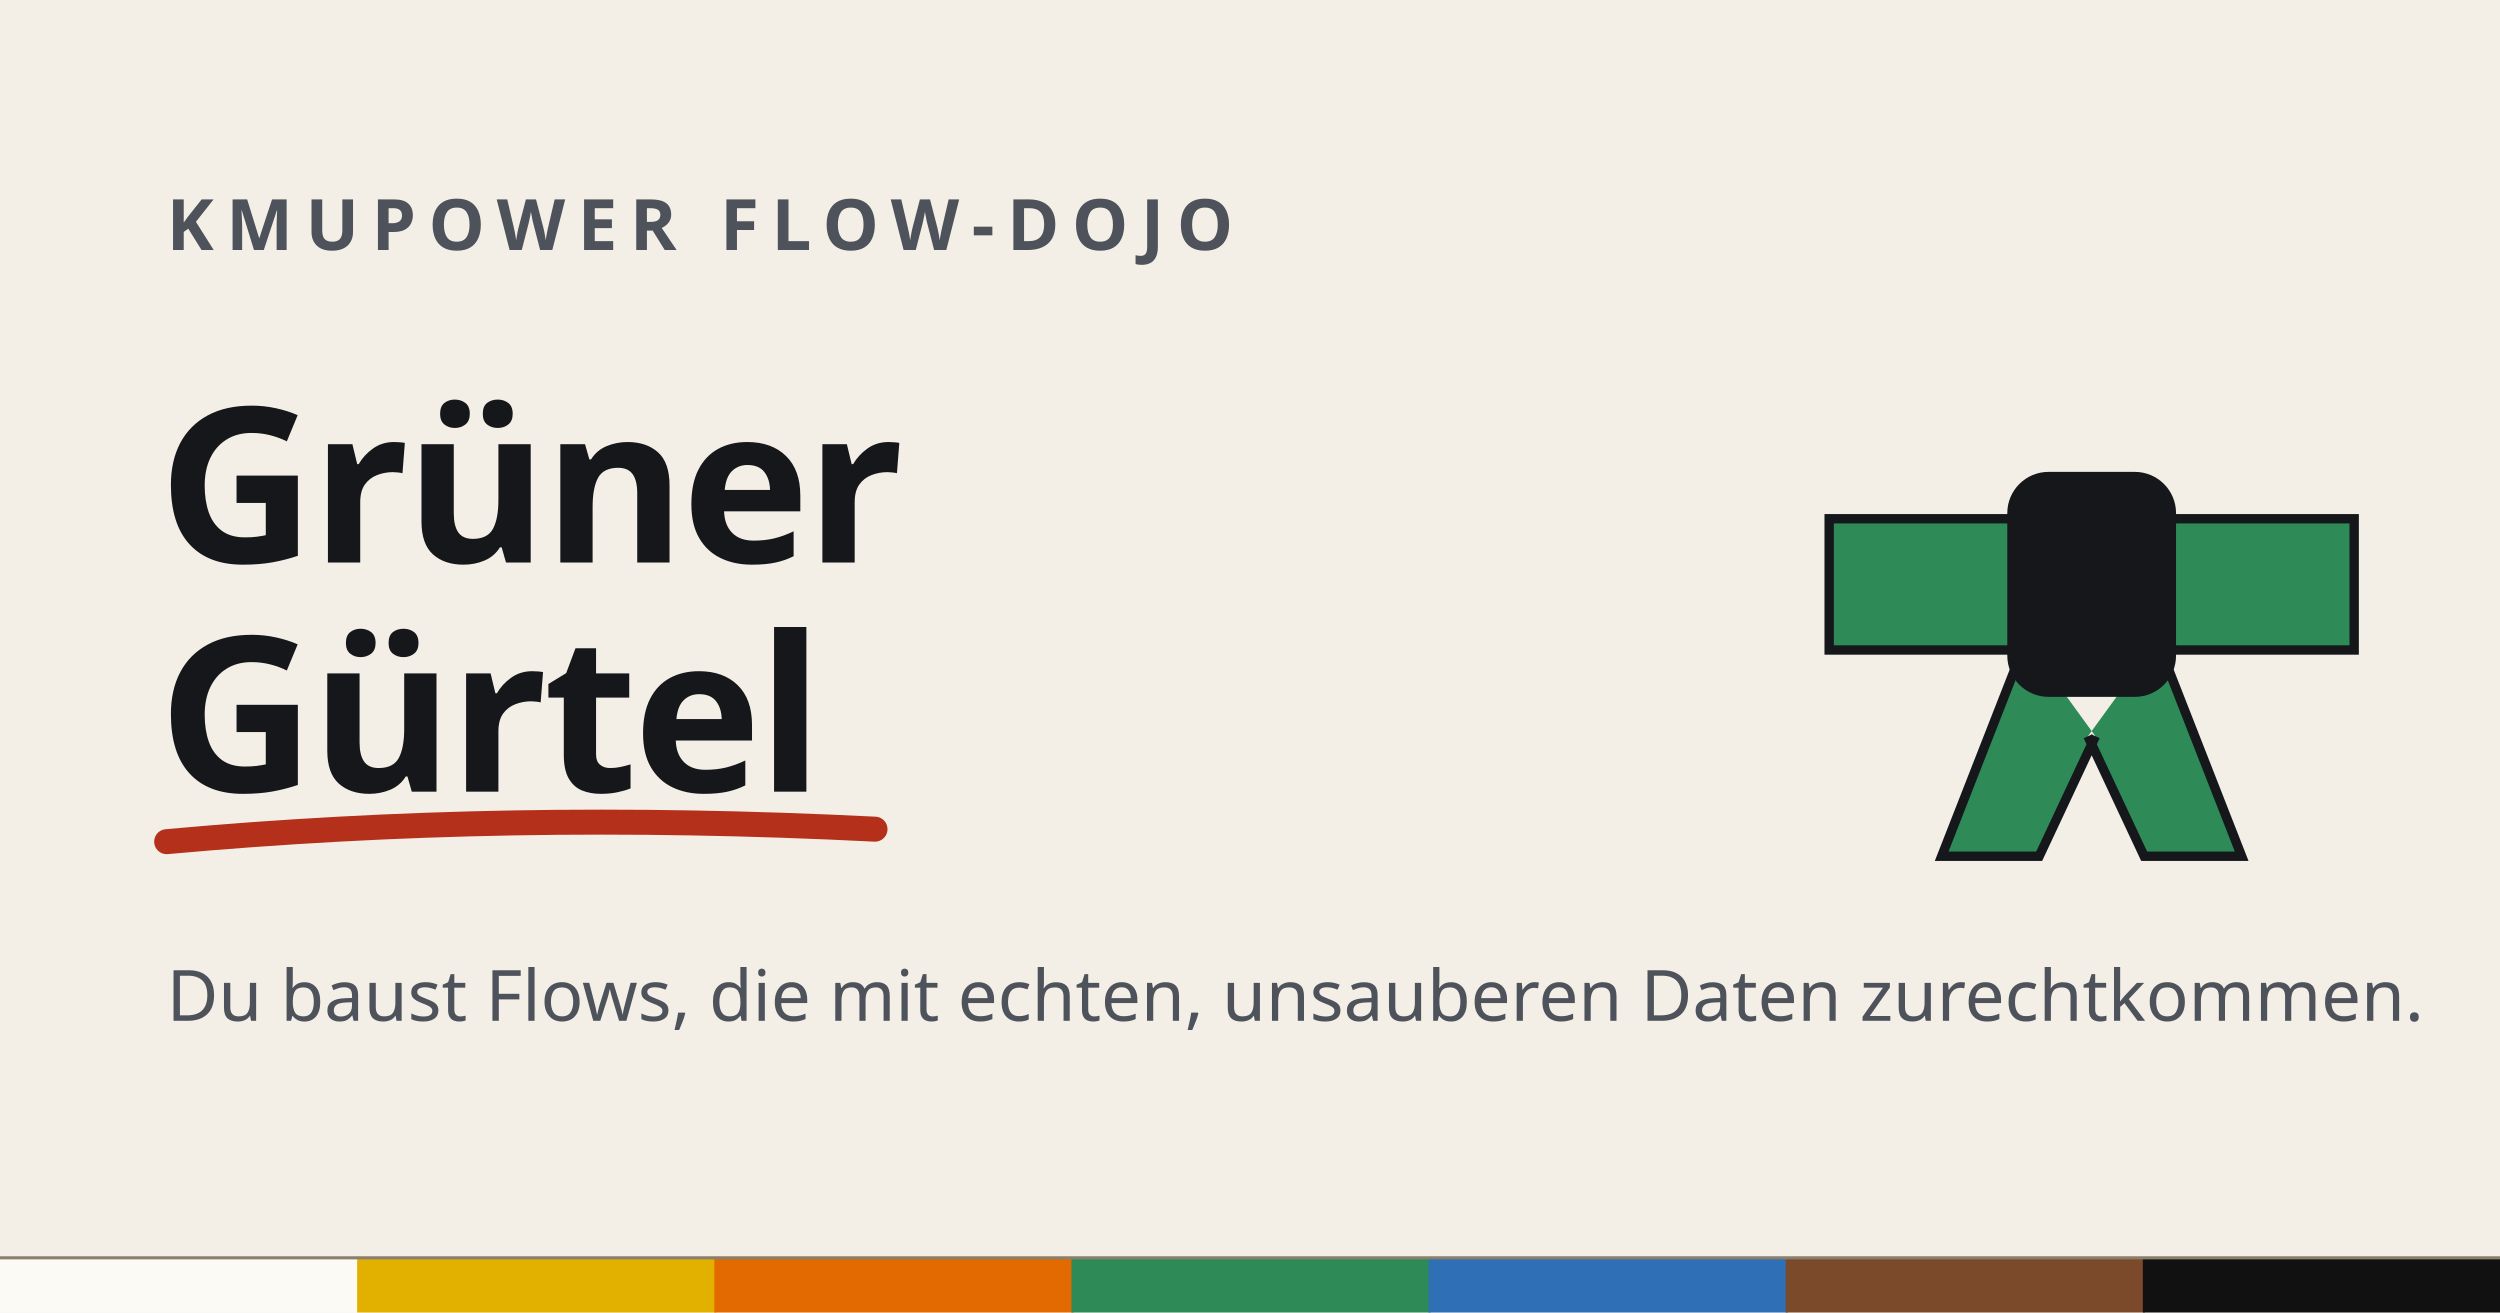
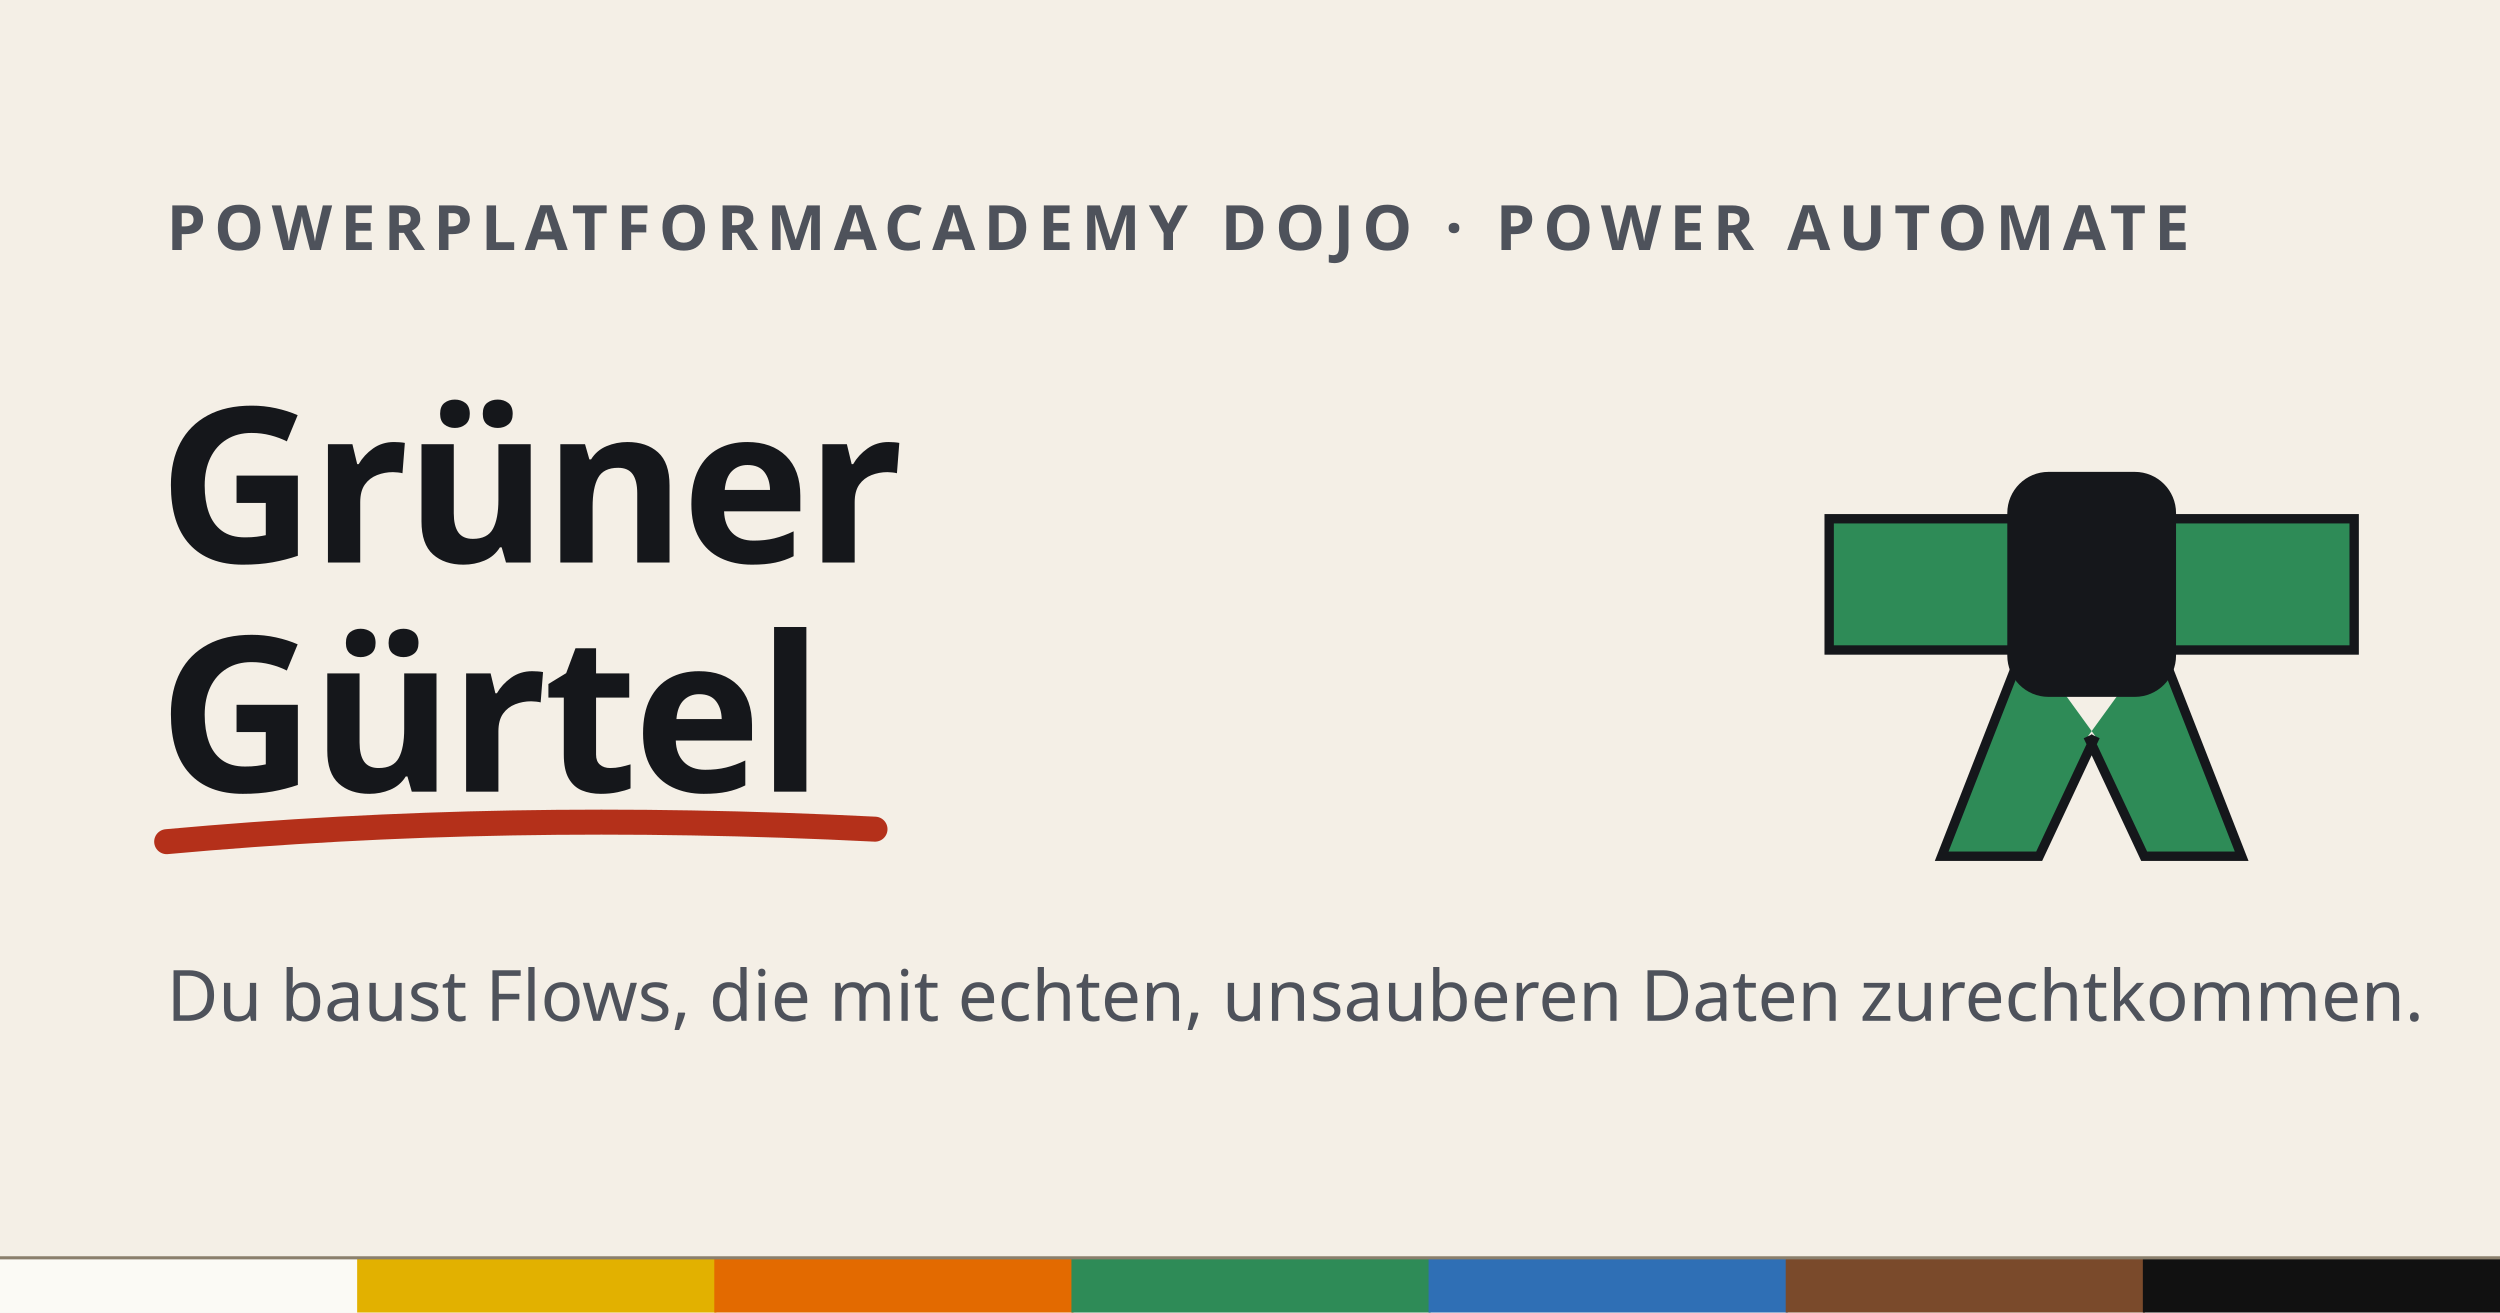
<svg xmlns="http://www.w3.org/2000/svg" width="1200" height="630" viewBox="0 0 1200 630">
  <rect width="1200" height="630" fill="#F4EFE6" />
  <rect x="0" y="604" width="172.429" height="26" fill="#FBFAF5" />
  <rect x="171.429" y="604" width="172.429" height="26" fill="#E2B100" />
  <rect x="342.857" y="604" width="172.429" height="26" fill="#E36A00" />
  <rect x="514.286" y="604" width="172.429" height="26" fill="#2E8B57" />
  <rect x="685.714" y="604" width="172.429" height="26" fill="#2F6FB5" />
  <rect x="857.143" y="604" width="172.429" height="26" fill="#7A4A2B" />
  <rect x="1028.571" y="604" width="172.429" height="26" fill="#111111" />
  <rect x="0" y="603" width="1200" height="1.5" fill="#8A7F6C" />
-   <text x="80" y="120" font-family="Bahnschrift, 'Arial Narrow', sans-serif" font-weight="600" font-size="34" letter-spacing="6" fill="#4E525B">KMUPOWER FLOW-DOJO</text>
+   <text x="80" y="120" font-family="Bahnschrift, 'Arial Narrow', sans-serif" font-weight="600" font-size="30" letter-spacing="4" fill="#4E525B">POWERPLATFORMACADEMY DOJO  ·  POWER AUTOMATE</text>
  <text x="76" y="270" font-family="Bahnschrift, 'Arial Narrow', sans-serif" font-weight="700" font-size="104" letter-spacing="-2" fill="#15171B">Grüner</text>
  <text x="76" y="380" font-family="Bahnschrift, 'Arial Narrow', sans-serif" font-weight="700" font-size="104" letter-spacing="-2" fill="#15171B">Gürtel</text>
  <path d="M80 404C190 394 300 392 420 398" fill="none" stroke="#B4301A" stroke-width="12" stroke-linecap="round" />
  <text x="80" y="490" font-family="'Segoe UI', system-ui, sans-serif" font-size="34" fill="#4E525B">Du baust Flows, die mit echten, unsauberen Daten zurechtkommen.</text>
  <g transform="translate(860 150) scale(9)">
    <path d="M2 11h28v7H2z" fill="#2E8B57" stroke="#15171B" stroke-width=".5" />
    <path d="M12.5 17.5L8 29h5.2l3-6.4M19.5 17.5L24 29h-5.2l-3-6.4" fill="#2E8B57" stroke="#15171B" stroke-width=".5" />
    <rect x="11.5" y="8.5" width="9" height="12" rx="2.2" fill="#15171B" />
  </g>
</svg>
